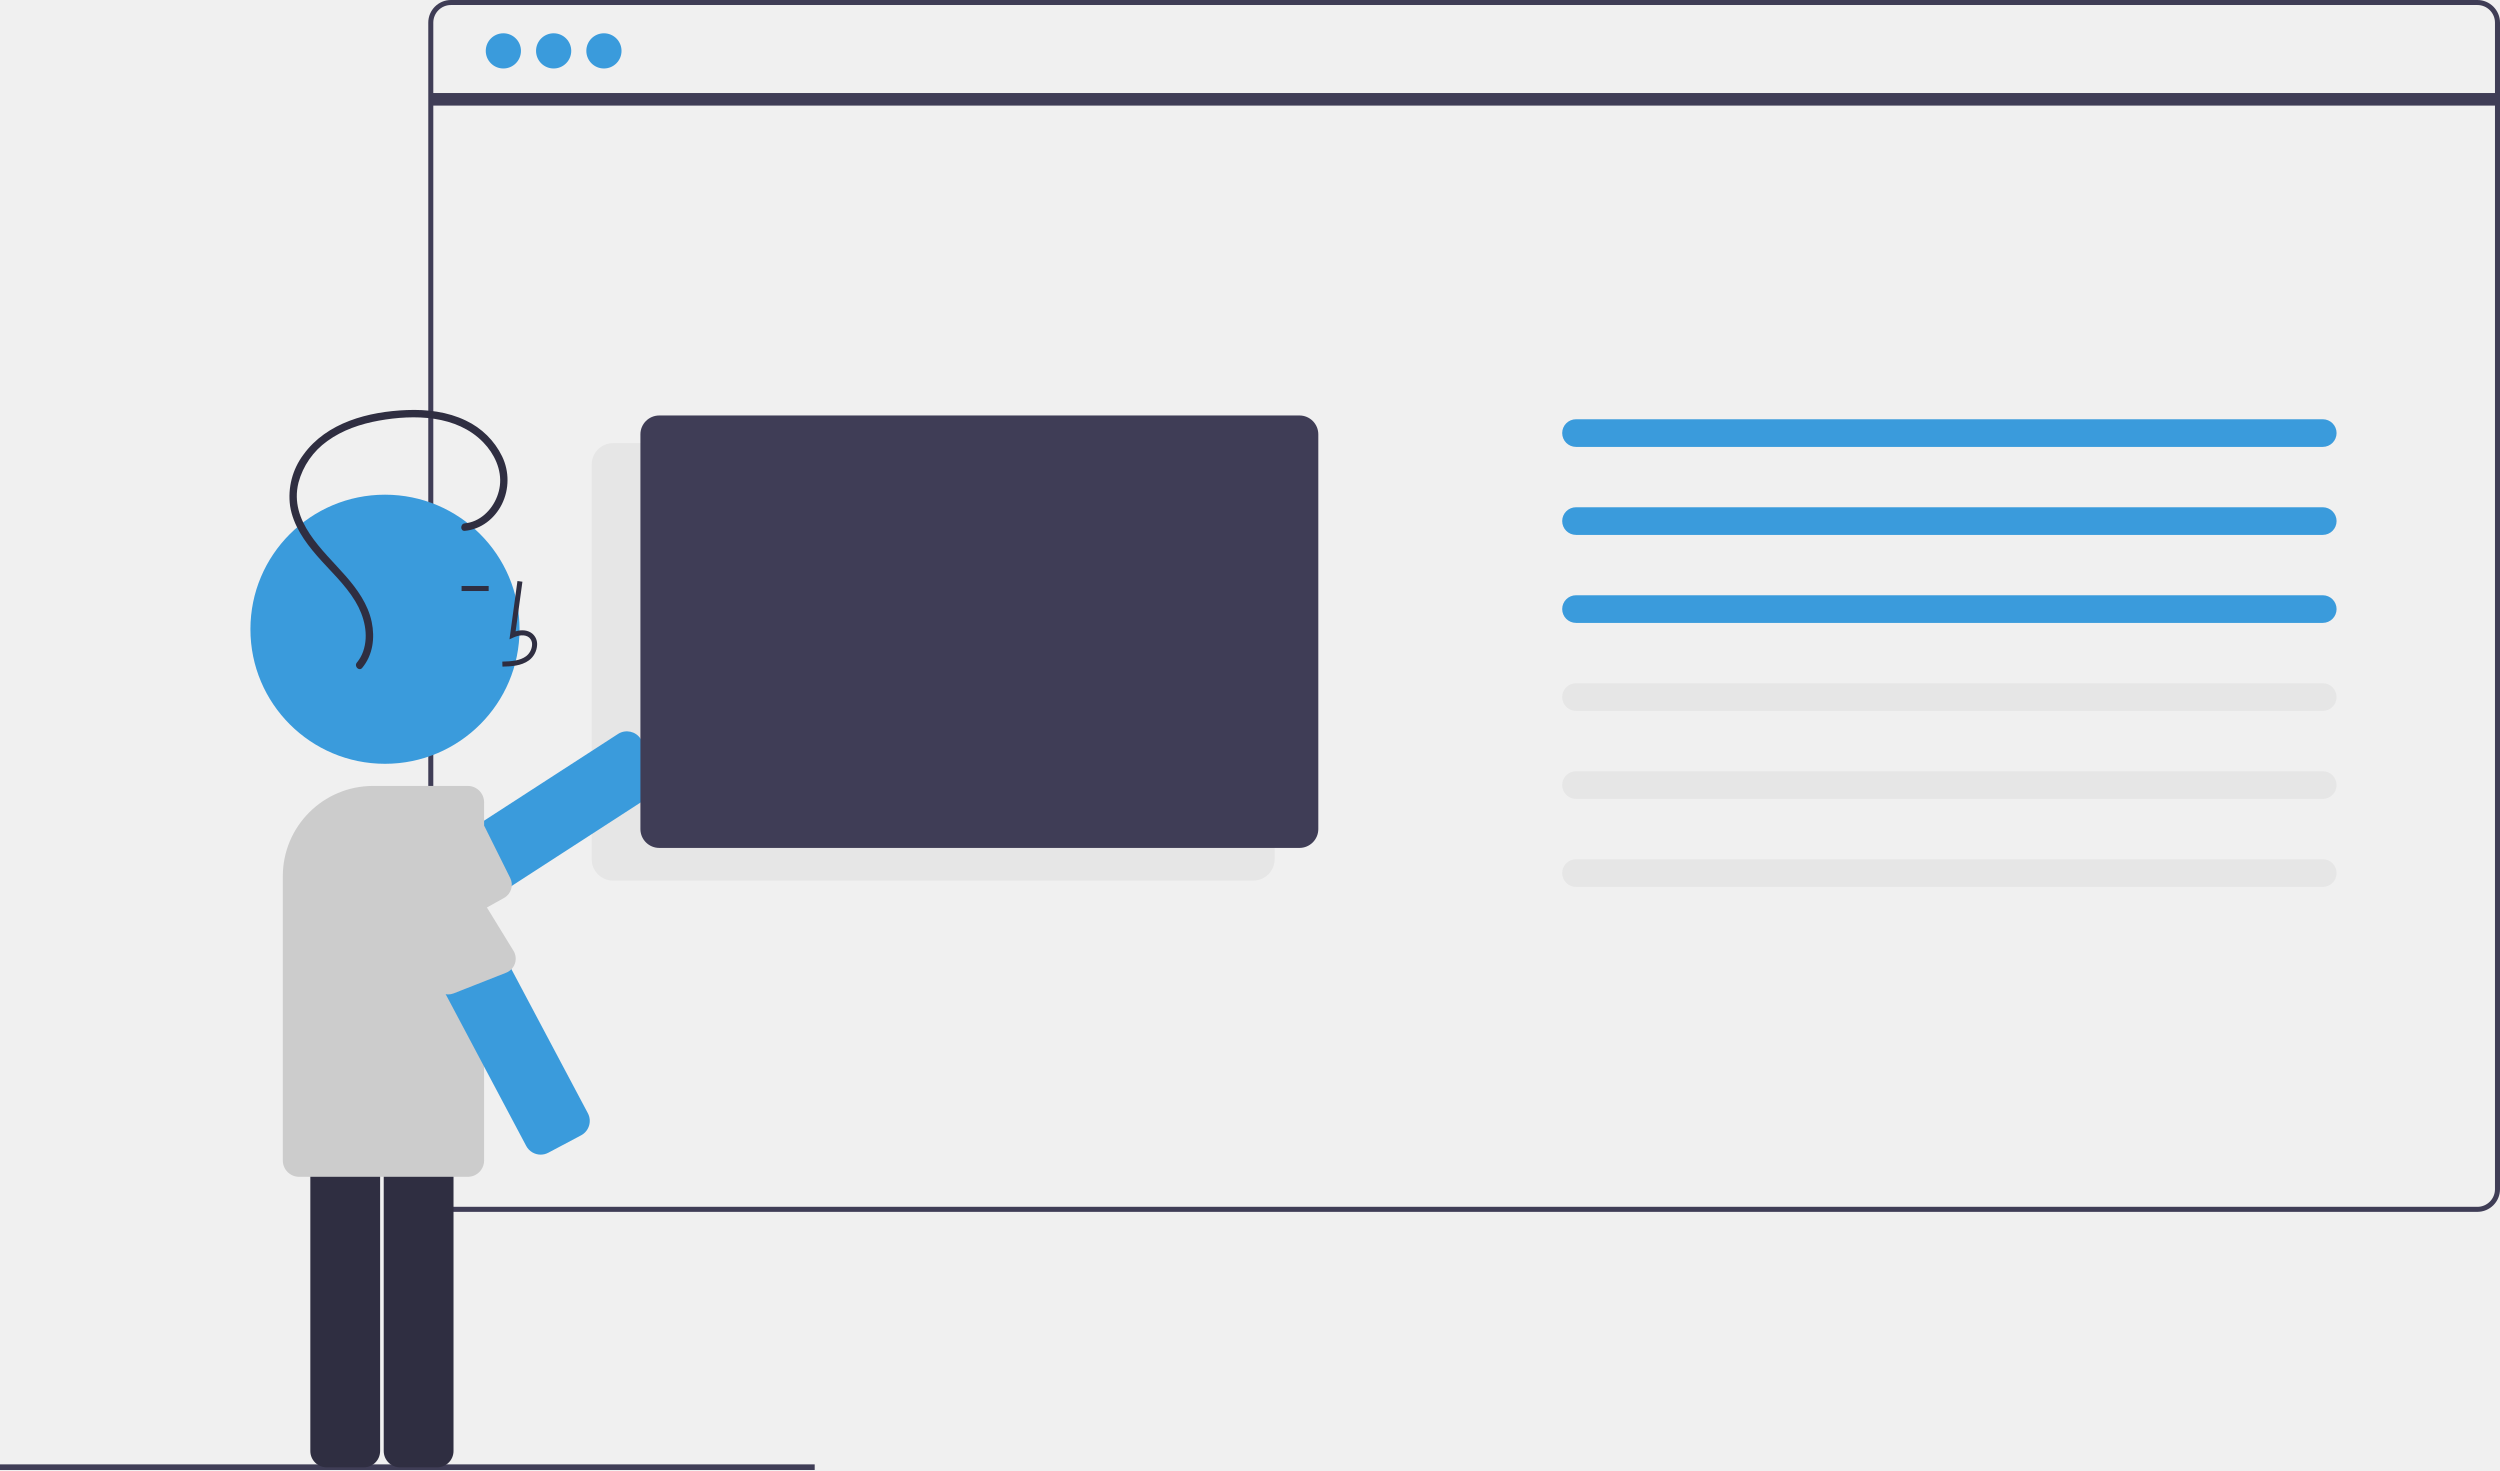
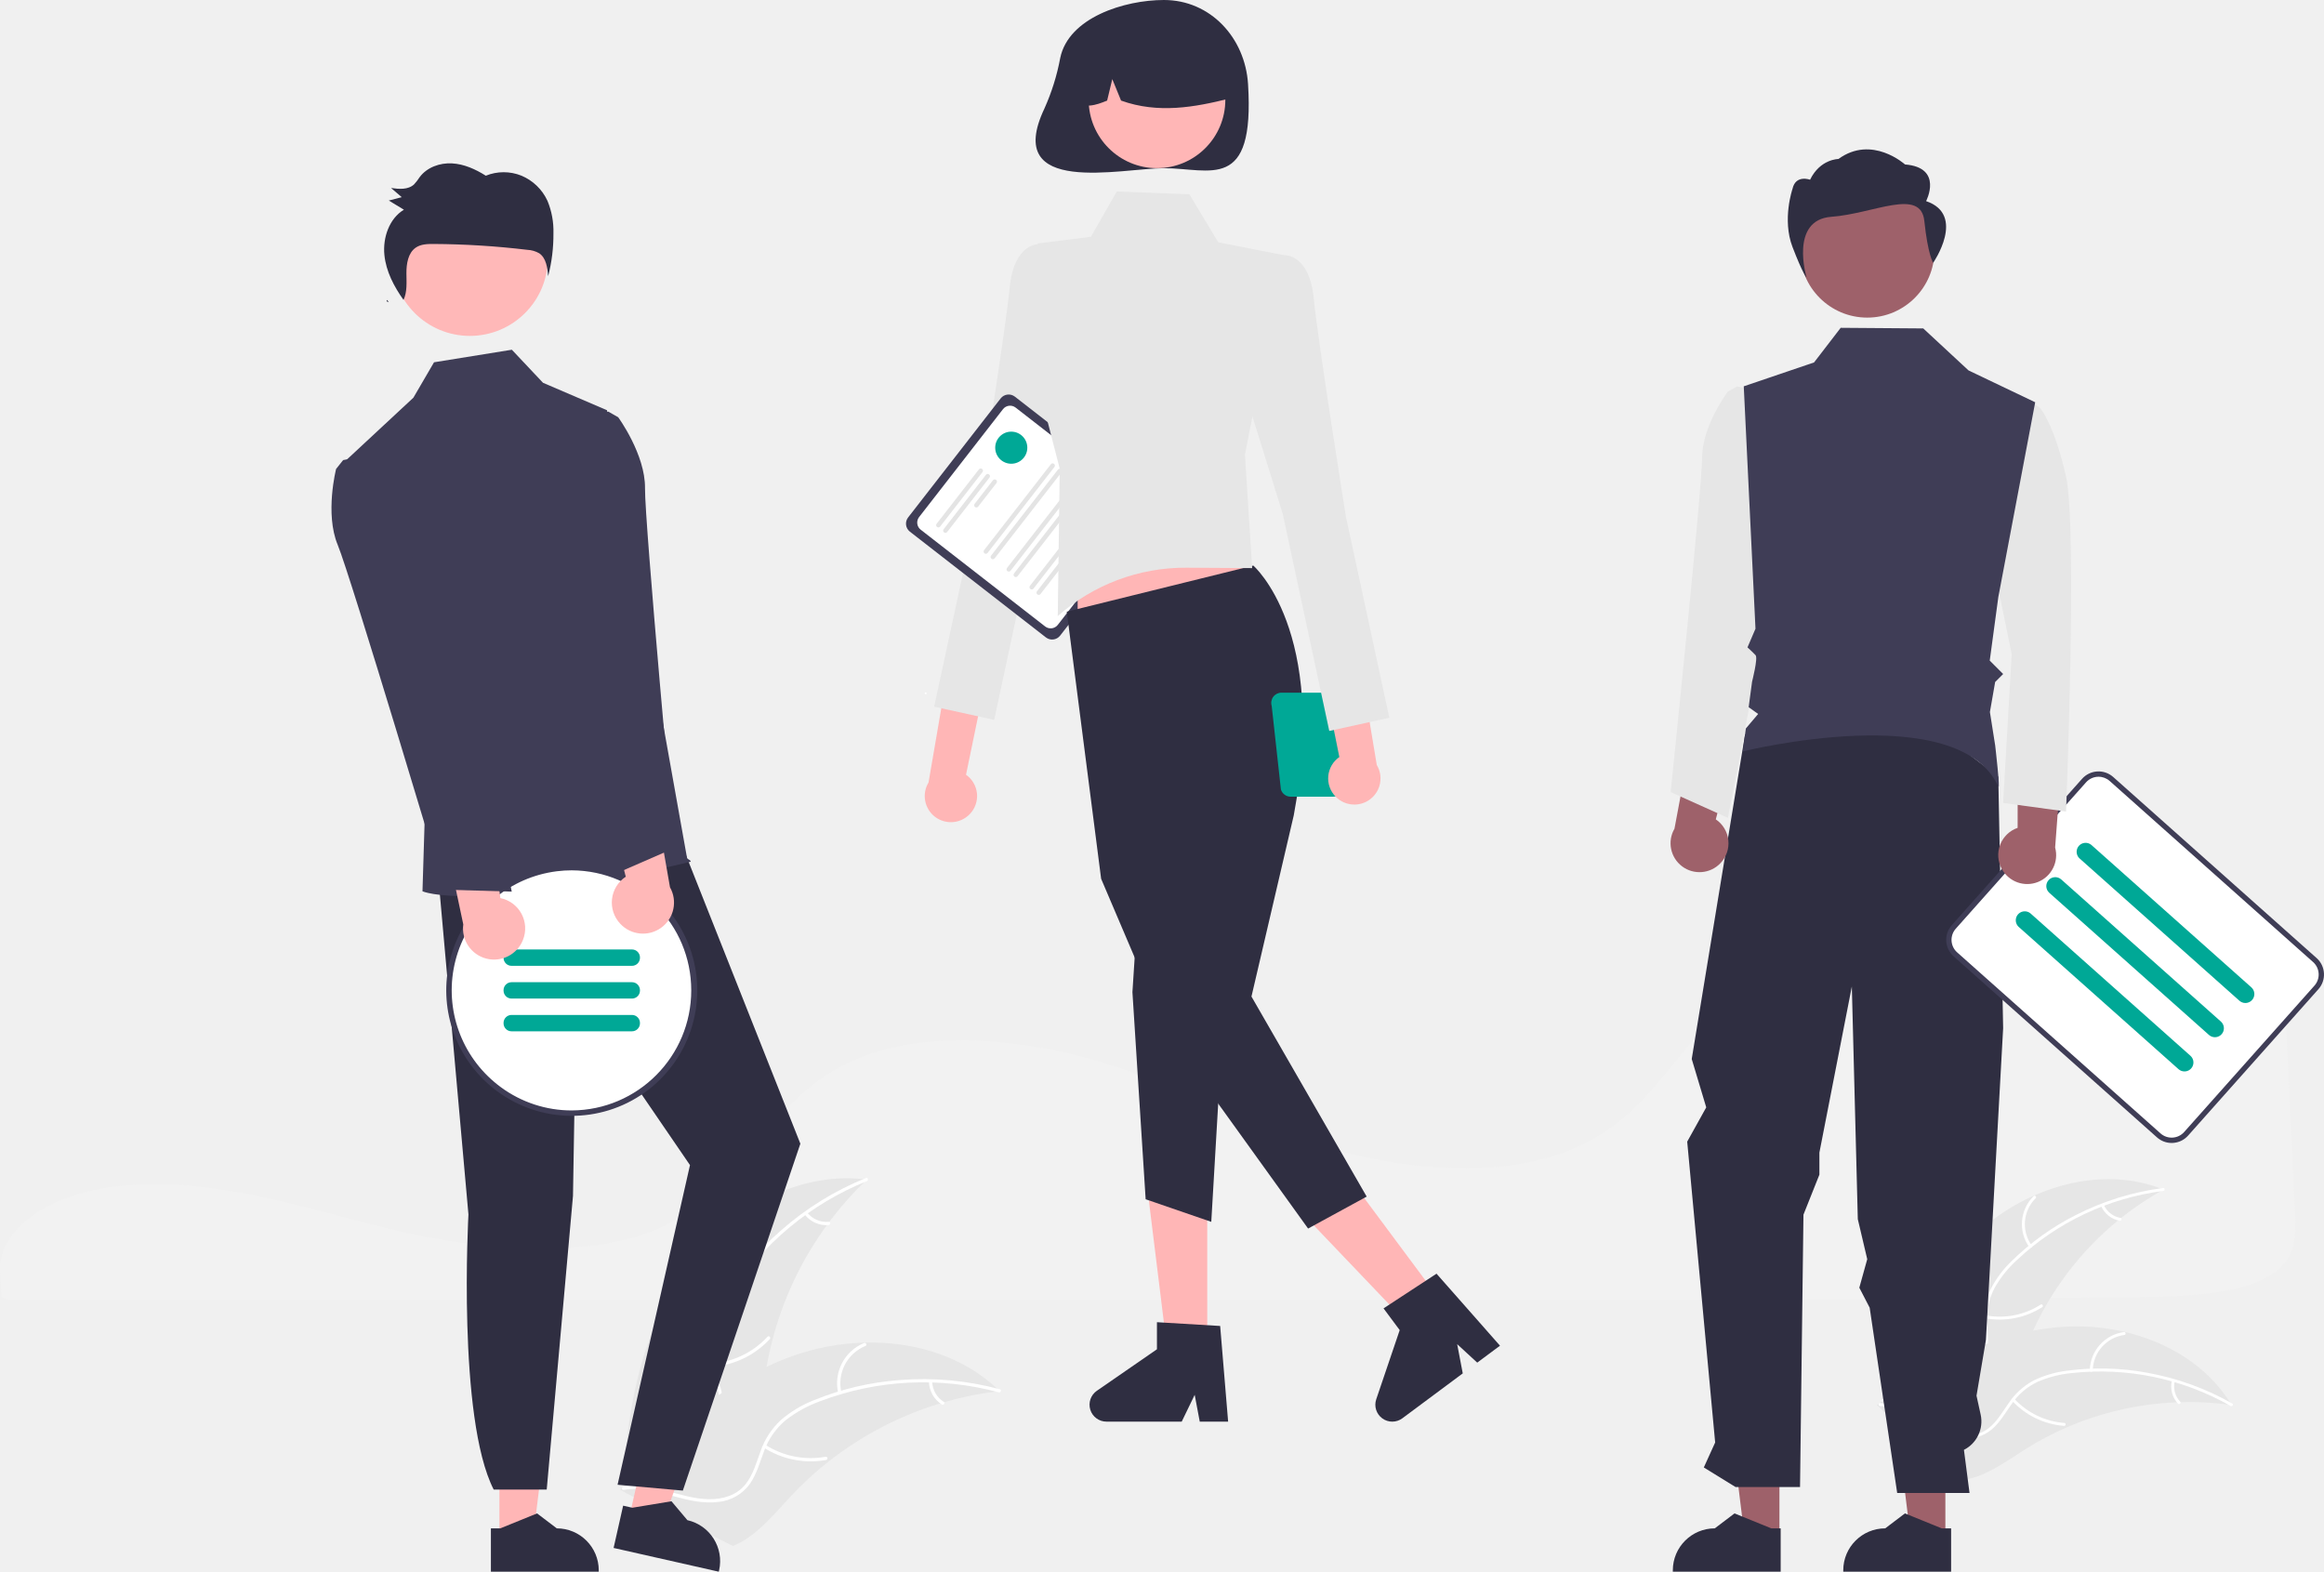
- <svg xmlns="http://www.w3.org/2000/svg" data-name="Layer 1" width="994.339" height="584.672" viewBox="0 0 994.339 584.672">
-   <rect y="582.431" width="324.033" height="2.241" fill="#3f3d56" />
-   <path d="M1088.17,639.664h-806a9.01,9.01,0,0,1-9-9v-464a9.01,9.01,0,0,1,9-9h806a9.01,9.01,0,0,1,9,9v464A9.01,9.01,0,0,1,1088.17,639.664Zm-806-480a7.008,7.008,0,0,0-7,7v464a7.008,7.008,0,0,0,7,7h806a7.008,7.008,0,0,0,7-7v-464a7.008,7.008,0,0,0-7-7Z" transform="translate(-102.8304 -157.6642)" fill="#3f3d56" />
-   <path d="M601.294,507.914H346.67a8.51,8.51,0,0,1-8.5-8.5v-157a8.51,8.51,0,0,1,8.5-8.5H601.294a8.51,8.51,0,0,1,8.5,8.5v157A8.51,8.51,0,0,1,601.294,507.914Z" transform="translate(-102.8304 -157.6642)" fill="#e6e6e6" />
-   <path d="M256.933,540.774a6.501,6.501,0,0,1-5.467-2.966l-8.02-12.391a6.509,6.509,0,0,1,1.925-8.989l103.27-66.843a6.508,6.508,0,0,1,8.988,1.926l8.02,12.391a6.499,6.499,0,0,1-1.925,8.988l-103.269,66.843A6.458,6.458,0,0,1,256.933,540.774Z" transform="translate(-102.8304 -157.6642)" fill="#3a9bdc" />
-   <path d="M260.151,538.905l43.169-24.105a6,6,0,0,0,2.446-7.912l-10.001-20.093a6,6,0,0,0-9.036-2.077l-41.126,31.721a6.011,6.011,0,0,0-1.78,8.295l8.022,12.393A6.011,6.011,0,0,0,260.151,538.905Z" transform="translate(-102.8304 -157.6642)" fill="#ccc" />
-   <circle cx="200.204" cy="20.24" r="7" fill="#3a9bdc" />
-   <circle cx="220.204" cy="20.24" r="7" fill="#3a9bdc" />
-   <circle cx="240.204" cy="20.24" r="7" fill="#3a9bdc" />
-   <rect x="171.339" y="37" width="822" height="5" fill="#3f3d56" />
-   <path d="M365.045,322.914a7.508,7.508,0,0,0-7.5,7.5v157a7.508,7.508,0,0,0,7.5,7.5H619.67a7.508,7.508,0,0,0,7.5-7.5v-157a7.508,7.508,0,0,0-7.5-7.5Z" transform="translate(-102.8304 -157.6642)" fill="#3f3d56" />
-   <path d="M729.67,324.414a5.5,5.5,0,0,0,0,11h297a5.5,5.5,0,0,0,0-11Z" transform="translate(-102.8304 -157.6642)" fill="#3a9bdc" />
-   <path d="M729.67,359.414a5.5,5.5,0,0,0,0,11h297a5.5,5.5,0,0,0,0-11Z" transform="translate(-102.8304 -157.6642)" fill="#3a9bdc" />
-   <path d="M729.67,394.414a5.5,5.5,0,0,0,0,11h297a5.5,5.5,0,0,0,0-11Z" transform="translate(-102.8304 -157.6642)" fill="#3a9bdc" />
-   <path d="M729.67,429.414a5.5,5.5,0,0,0,0,11h297a5.5,5.5,0,0,0,0-11Z" transform="translate(-102.8304 -157.6642)" fill="#e6e6e6" />
-   <path d="M729.67,464.414a5.5,5.5,0,0,0,0,11h297a5.5,5.5,0,0,0,0-11Z" transform="translate(-102.8304 -157.6642)" fill="#e6e6e6" />
-   <path d="M729.67,499.414a5.5,5.5,0,0,0,0,11h297a5.5,5.5,0,0,0,0-11Z" transform="translate(-102.8304 -157.6642)" fill="#e6e6e6" />
-   <circle cx="153.121" cy="250.274" r="53.519" fill="#3a9bdc" />
-   <path d="M247.519,741.284H232.759a6.508,6.508,0,0,1-6.5-6.5V611.77a6.508,6.508,0,0,1,6.5-6.5h14.76a6.508,6.508,0,0,1,6.5,6.5V734.784A6.508,6.508,0,0,1,247.519,741.284Z" transform="translate(-102.8304 -157.6642)" fill="#2f2e41" />
-   <path d="M276.711,741.284H261.951a6.508,6.508,0,0,1-6.5-6.5V611.77a6.508,6.508,0,0,1,6.5-6.5h14.76a6.508,6.508,0,0,1,6.5,6.5V734.784A6.508,6.508,0,0,1,276.711,741.284Z" transform="translate(-102.8304 -157.6642)" fill="#2f2e41" />
-   <path d="M288.875,625.732h-67.062a6.508,6.508,0,0,1-6.5-6.5V506.133A35.918,35.918,0,0,1,251.189,470.256h37.686a6.508,6.508,0,0,1,6.5,6.5V619.232A6.508,6.508,0,0,1,288.875,625.732Z" transform="translate(-102.8304 -157.6642)" fill="#ccc" />
-   <path d="M302.667,422.808l-.056-2c3.721-.104,7.001-.337,9.466-2.138a6.148,6.148,0,0,0,2.381-4.528,3.514,3.514,0,0,0-1.153-2.895c-1.636-1.383-4.269-.936-6.188-.055l-1.655.759,3.173-23.19,1.981.271L307.918,408.759c2.608-.767,5.023-.438,6.678.961a5.471,5.471,0,0,1,1.86,4.492,8.133,8.133,0,0,1-3.2,6.073C310.089,422.6,305.974,422.715,302.667,422.808Z" transform="translate(-102.8304 -157.6642)" fill="#2f2e41" />
-   <rect x="183.586" y="233.069" width="10.771" height="2" fill="#2f2e41" />
-   <path d="M317.875,616.907a6.521,6.521,0,0,1-5.75-3.457l-57.665-108.661a6.508,6.508,0,0,1,2.695-8.788l13.037-6.919a6.509,6.509,0,0,1,8.789,2.694l57.665,108.661a6.509,6.509,0,0,1-2.695,8.789l-13.038,6.919A6.47,6.47,0,0,1,317.875,616.907Z" transform="translate(-102.8304 -157.6642)" fill="#3a9bdc" />
-   <path d="M250.31,504.559l25.283,45.092a6,6,0,0,0,7.671,3.121l20.882-8.226a6,6,0,0,0,2.851-8.822L278.95,490.009a6.011,6.011,0,0,0-8.11-2.49l-18.04,8.92A6.011,6.011,0,0,0,250.31,504.559Z" transform="translate(-102.8304 -157.6642)" fill="#ccc" />
-   <path d="M287.72,368.808c6.455-.6,11.86-4.875,14.726-10.595a21.69,21.69,0,0,0,.08-19.058,30.509,30.509,0,0,0-14.389-14.207c-7.295-3.534-15.534-4.512-23.558-4.188-15.121.611-31.781,4.856-41.077,17.75a27.836,27.836,0,0,0-5.291,20.413c1.176,7.593,5.798,14.169,10.732,19.837,5.171,5.941,11.139,11.291,15.226,18.096,3.537,5.889,5.439,13.304,3.073,19.986a14.383,14.383,0,0,1-2.474,4.352c-1.223,1.476.888,3.61,2.121,2.121,4.256-5.136,5.116-11.915,3.776-18.305-1.475-7.035-5.732-12.983-10.386-18.296-9.056-10.339-22.543-21.628-18.737-37.073a29.763,29.763,0,0,1,11.5-16.573c6.053-4.389,13.24-6.803,20.543-8.115,13.975-2.509,30.899-2.247,41.458,8.642,4.388,4.526,7.407,10.849,6.598,17.267-.729,5.787-4.424,11.463-9.826,13.877a13.066,13.066,0,0,1-4.095,1.069c-1.906.177-1.925,3.179,0,3Z" transform="translate(-102.8304 -157.6642)" fill="#2f2e41" />
+ <svg xmlns="http://www.w3.org/2000/svg" data-name="Layer 1" width="872.699" height="590.182" viewBox="0 0 872.699 590.182">
+   <path d="M222.381,599.644c-4.144,0-8.297.171-12.352.516l-.59.05c-26.899,2.378-46.574,16.173-45.764,32.09l.156,2.878c.103,1.819.213,3.775.304,5.945.049,1.07,1.509,1.892,3.326,1.892H829.101c46.649-.283,93.129-.64,138.141-1.06a235.086,235.086,0,0,0,25.273-1.31c12.509-1.48,21.191-4.415,26.545-8.972h.002c6.658-5.65,6.868-12.766,6.465-20.805-.82-16.232-1.634-33.285-2.445-50.286-.717-14.983-1.431-29.927-2.144-44.233-.441-8.49-1.422-15.984-8.983-21.712-8.195-6.194-23.141-9.334-44.423-9.334-.257,0-.512,0-.773.001-66.697.237-132.783,23.171-164.446,57.067-3.646,3.903-7.043,8.082-10.329,12.124-4.855,5.971-9.874,12.144-15.864,17.664a74.56,74.56,0,0,1-10.48,8.169c-.257.178-.551.368-.862.549-.712.464-1.456.911-2.182,1.31a75.768,75.768,0,0,1-13.365,6.076l-.468.157c-.353.126-.735.252-1.117.367-2.68.86-5.465,1.604-8.254,2.206-12.069,2.66-25.793,3.298-40.789,1.894a197.111,197.111,0,0,1-40.557-8.265c-13.886-4.389-26.884-9.86-39.454-15.151-5.521-2.325-11.232-4.729-16.935-7.006-1.072-.429-2.127-.848-3.197-1.267-6.966-2.715-13.281-4.957-19.306-6.854a190.553,190.553,0,0,0-46.008-8.521c-16.588-.908-31.206.805-43.438,5.079a74.597,74.597,0,0,0-9.825,4.233c-14.488,7.523-23.419,18.627-32.056,29.365-10.744,13.356-21.853,27.169-43.79,34.329-25.313,8.27-62.262,4.834-88.403-1.141-8.219-1.879-16.427-4.04-24.366-6.131q-4.809-1.267-9.626-2.517c-6.309-1.629-11.473-2.877-16.251-3.931l-1.511-.336c-.84-.183-1.682-.365-2.538-.539-5.674-1.191-10.958-2.129-16.162-2.866l-1.231-.18c-2.468-.325-4.776-.596-7.04-.823l-.904-.09C231.569,599.854,226.979,599.644,222.381,599.644Z" transform="translate(-163.6507 -154.9092)" fill="#f2f2f2" />
+   <path d="M906.555,617.408c18.617-16.777,46.309-25.212,69.537-15.805a115.466,115.466,0,0,0-51.888,59.935c-3.698,9.838-6.786,21.166-15.882,26.433-5.659,3.278-12.7,3.438-19.046,1.856-6.346-1.582-12.162-4.754-17.899-7.894l-1.632-.037C877.073,657.93,887.938,634.184,906.555,617.408Z" transform="translate(-163.6507 -154.9092)" fill="#e6e6e6" />
+   <path d="M975.963,602.112a98.692,98.692,0,0,0-54.906,25.931,42.5,42.5,0,0,0-8.345,10.377,24.376,24.376,0,0,0-2.818,12.516c.101,4.058.673,8.198-.214,12.21a14.925,14.925,0,0,1-7.425,9.689c-4.546,2.613-9.759,3.437-14.886,4.065-5.692.698-11.615,1.332-16.542,4.525-.597.387-1.162-.562-.566-.948,8.572-5.555,19.42-3.534,28.637-7.241,4.301-1.73,8.107-4.766,9.454-9.357,1.178-4.015.591-8.284.454-12.392a26.011,26.011,0,0,1,2.299-12.34,39.291,39.291,0,0,1,7.916-10.659,95.749,95.749,0,0,1,24.333-17.42,100.442,100.442,0,0,1,32.6-10.059c.703-.091.709,1.015.01,1.105Z" transform="translate(-163.6507 -154.9092)" fill="#fff" />
+   <path d="M925.656,623.184a14.807,14.807,0,0,1,1.632-19.104c.506-.499,1.305.265.798.764a13.711,13.711,0,0,0-1.482,17.774c.415.577-.536,1.14-.948.566Z" transform="translate(-163.6507 -154.9092)" fill="#fff" />
+   <path d="M909.571,648.884a28.539,28.539,0,0,0,20.394-4.083c.598-.385,1.164.564.566.948a29.685,29.685,0,0,1-21.23,4.206c-.701-.126-.427-1.197.27-1.071Z" transform="translate(-163.6507 -154.9092)" fill="#fff" />
+   <path d="M953.656,607.341a8.381,8.381,0,0,0,6.269,4.894c.702.117.427,1.188-.27,1.071a9.392,9.392,0,0,1-6.947-5.399.571.571,0,0,1,.191-.757.555.555,0,0,1,.757.191Z" transform="translate(-163.6507 -154.9092)" fill="#fff" />
+   <path d="M1001.67,682.507c-.44-.061-.881-.122-1.328-.176a110.379,110.379,0,0,0-17.882-.908c-.462.007-.931.021-1.392.041a116.365,116.365,0,0,0-41.75,9.61,113.005,113.005,0,0,0-15.163,8.056c-6.688,4.234-13.602,9.358-21.078,11.085a19.386,19.386,0,0,1-2.362.421l-30.889-26.745c-.04-.096-.086-.185-.126-.282l-1.282-1.011c.239-.176.49-.353.729-.528.138-.102.283-.199.421-.301.094-.066.189-.133.27-.198.031-.022.063-.044.088-.059.081-.065.164-.117.239-.176q2.103-1.49,4.235-2.955c.006-.007.006-.007.019-.008a166.157,166.157,0,0,1,34.601-18.599c.367-.139.739-.285,1.12-.411a107.831,107.831,0,0,1,16.939-4.767,95.329,95.329,0,0,1,9.553-1.334,79.272,79.272,0,0,1,24.723,1.752c16.143,3.743,30.91,12.608,39.656,26.433C1001.236,681.798,1001.453,682.146,1001.67,682.507Z" transform="translate(-163.6507 -154.9092)" fill="#e6e6e6" />
+   <path d="M1001.262,682.839A98.692,98.692,0,0,0,941.81,670.486a42.5,42.5,0,0,0-12.911,3.261,24.376,24.376,0,0,0-9.785,8.297c-2.363,3.301-4.398,6.951-7.522,9.62a14.925,14.925,0,0,1-11.761,3.266c-5.203-.651-9.862-3.132-14.333-5.717-4.965-2.87-10.076-5.93-15.932-6.347-.71-.051-.59-1.149.119-1.098,10.189.726,17.633,8.871,27.225,11.46,4.476,1.208,9.343,1.075,13.182-1.779,3.358-2.496,5.459-6.258,7.823-9.621a26.011,26.011,0,0,1,9.265-8.469,39.291,39.291,0,0,1,12.738-3.745,95.749,95.749,0,0,1,29.917.742,100.443,100.443,0,0,1,32.085,11.596c.616.351-.045,1.237-.657.888Z" transform="translate(-163.6507 -154.9092)" fill="#fff" />
+   <path d="M948.408,669.376a14.807,14.807,0,0,1,12.805-14.271c.705-.093.883.997.177,1.091a13.711,13.711,0,0,0-11.884,13.299c-.016.711-1.114.588-1.098-.119Z" transform="translate(-163.6507 -154.9092)" fill="#fff" />
+   <path d="M920.092,680.212A28.539,28.539,0,0,0,938.834,689.23c.709.053.59,1.151-.119,1.098a29.685,29.685,0,0,1-19.483-9.424c-.484-.523.38-1.212.861-.692Z" transform="translate(-163.6507 -154.9092)" fill="#fff" />
+   <path d="M980.303,673.584a8.381,8.381,0,0,0,2.058,7.682c.49.516-.374,1.205-.861.692a9.392,9.392,0,0,1-2.296-8.493.571.571,0,0,1,.609-.49.555.555,0,0,1,.49.609Z" transform="translate(-163.6507 -154.9092)" fill="#fff" />
+   <path d="M419.194,634.093c15.245-23.122,42.515-39.848,69.975-36.249a127.604,127.604,0,0,0-38.822,78.537c-1.218,11.551-1.37,24.526-9.632,32.69-5.141,5.08-12.627,7.21-19.854,7.283-7.227.073-14.331-1.701-21.34-3.464l-1.756.415C398.935,685.634,403.949,657.215,419.194,634.093Z" transform="translate(-163.6507 -154.9092)" fill="#e6e6e6" />
+   <path d="M489.172,598.425a109.067,109.067,0,0,0-51.51,43.008,46.968,46.968,0,0,0-6.039,13.42,26.938,26.938,0,0,0,.468,14.17c1.237,4.313,3.001,8.581,3.168,13.119a16.494,16.494,0,0,1-5.245,12.428c-4.135,4.059-9.482,6.391-14.79,8.489-5.894,2.33-12.052,4.656-16.434,9.441-.531.58-1.4-.278-.869-.857,7.623-8.326,19.787-9.182,28.614-15.711,4.119-3.047,7.345-7.353,7.508-12.638.143-4.621-1.673-9.024-2.962-13.38a28.745,28.745,0,0,1-.974-13.838,43.421,43.421,0,0,1,5.501-13.602,105.814,105.814,0,0,1,21.179-25.401,111.001,111.001,0,0,1,32.068-19.827c.727-.293,1.04.888.318,1.179Z" transform="translate(-163.6507 -154.9092)" fill="#fff" />
+   <path d="M441.23,634.957a16.363,16.363,0,0,1-3.569-20.886c.403-.674,1.469-.08,1.066.595a15.152,15.152,0,0,0,3.359,19.422c.604.502-.256,1.368-.857.869Z" transform="translate(-163.6507 -154.9092)" fill="#fff" />
+   <path d="M431.176,666.919a31.539,31.539,0,0,0,20.676-10.041c.533-.578,1.402.28.869.857a32.806,32.806,0,0,1-21.536,10.405c-.785.06-.789-1.161-.009-1.221Z" transform="translate(-163.6507 -154.9092)" fill="#fff" />
+   <path d="M466.769,610.222a9.263,9.263,0,0,0,8.066,3.491c.784-.07.787,1.151.009,1.221a10.379,10.379,0,0,1-8.932-3.842.631.631,0,0,1-.006-.863.613.613,0,0,1,.863-.006Z" transform="translate(-163.6507 -154.9092)" fill="#fff" />
+   <path d="M539.033,677.258c-.488.058-.976.115-1.469.182a121.983,121.983,0,0,0-19.378,4.003c-.492.136-.99.281-1.477.43a128.597,128.597,0,0,0-41.98,21.893,124.883,124.883,0,0,0-13.976,12.834c-5.975,6.389-11.944,13.792-19.46,17.719a21.424,21.424,0,0,1-2.409,1.107L398.407,715.415c-.069-.092-.143-.174-.213-.266l-1.653-.725c.206-.254.426-.513.633-.768.119-.148.247-.291.366-.439.082-.097.165-.194.234-.287.027-.032.055-.065.078-.088.069-.092.142-.171.206-.254q1.835-2.178,3.708-4.338c.005-.009.005-.009.018-.014,9.539-10.948,20.075-21.196,31.833-29.519.354-.25.712-.51,1.084-.751a119.167,119.167,0,0,1,16.791-9.81,105.352,105.352,0,0,1,9.846-4.085,87.605,87.605,0,0,1,26.93-5.005c18.307-.487,36.566,4.885,49.767,17.238C538.371,676.62,538.7,676.932,539.033,677.258Z" transform="translate(-163.6507 -154.9092)" fill="#e6e6e6" />
+   <path d="M538.688,677.727a109.067,109.067,0,0,0-67.022,3.327,46.968,46.968,0,0,0-12.901,7.079,26.938,26.938,0,0,0-8.157,11.596c-1.609,4.188-2.77,8.658-5.369,12.382a16.494,16.494,0,0,1-11.671,6.765c-5.746.752-11.419-.606-16.92-2.127-6.108-1.688-12.426-3.539-18.806-2.356-.773.143-.95-1.064-.178-1.208,11.099-2.058,21.327,4.582,32.306,4.683,5.123.047,10.291-1.449,13.604-5.57,2.897-3.604,4.098-8.212,5.69-12.467A28.745,28.745,0,0,1,456.817,688.196a43.421,43.421,0,0,1,12.582-7.549,105.815,105.815,0,0,1,32.203-7.53,111.001,111.001,0,0,1,37.542,3.476c.757.204.296,1.335-.455,1.133Z" transform="translate(-163.6507 -154.9092)" fill="#fff" />
+   <path d="M478.414,678.031A16.364,16.364,0,0,1,488.14,659.206c.728-.296,1.221.821.493,1.117a15.152,15.152,0,0,0-9.011,17.53c.181.764-1.028.938-1.208.178Z" transform="translate(-163.6507 -154.9092)" fill="#fff" />
+   <path d="M451.144,697.498a31.539,31.539,0,0,0,22.554,4.431c.773-.141.951,1.067.178,1.208a32.806,32.806,0,0,1-23.46-4.659c-.663-.425.069-1.402.728-.98Z" transform="translate(-163.6507 -154.9092)" fill="#fff" />
+   <path d="M513.697,673.658a9.263,9.263,0,0,0,4.339,7.644c.668.416-.064,1.393-.728.98a10.379,10.379,0,0,1-4.818-8.445.631.631,0,0,1,.515-.693.613.613,0,0,1,.693.515Z" transform="translate(-163.6507 -154.9092)" fill="#fff" />
+   <path d="M527.689,460.738a9.76,9.76,0,0,0-1.282-14.911l15.932-77.107-17.189,5.423-12.818,74.595a9.813,9.813,0,0,0,15.357,12.001Z" transform="translate(-163.6507 -154.9092)" fill="#ffb6b6" />
+   <path d="M564.515,254.628l-10.648-8.037s-9.393-.665-11.056,16.274S530.732,344.815,530.732,344.815l-16.293,75.463,22.554,4.95,17.451-81.438,17.469-56.184Z" transform="translate(-163.6507 -154.9092)" fill="#e6e6e6" />
+   <path d="M556.404,394.262l-51.075-39.713a3.809,3.809,0,0,1-.668-5.338l34.751-44.693a3.809,3.809,0,0,1,5.338-.668l51.075,39.713a3.809,3.809,0,0,1,.668,5.338l-34.751,44.693A3.809,3.809,0,0,1,556.404,394.262Z" transform="translate(-163.6507 -154.9092)" fill="#3f3d56" />
+   <path d="M556.123,390.152l-46.742-36.345a3.382,3.382,0,0,1-.593-4.74L540.291,308.552a3.382,3.382,0,0,1,4.74-.593l46.742,36.345a3.382,3.382,0,0,1,.593,4.74l-31.503,40.516A3.382,3.382,0,0,1,556.123,390.152Z" transform="translate(-163.6507 -154.9092)" fill="#fff" />
+   <path d="M515.508,352.777a.845.845,0,0,1-.148-1.185l15.893-20.439a.844.844,0,1,1,1.333,1.037L516.693,352.629A.845.845,0,0,1,515.508,352.777Z" transform="translate(-163.6507 -154.9092)" fill="#e4e4e4" />
+   <path d="M518.142,354.825a.845.845,0,0,1-.148-1.185l15.893-20.439a.844.844,0,1,1,1.333,1.037L519.327,354.677A.845.845,0,0,1,518.142,354.825Z" transform="translate(-163.6507 -154.9092)" fill="#e4e4e4" />
+   <path d="M529.78,345.294a.845.845,0,0,1-.148-1.185l6.889-8.86a.844.844,0,1,1,1.333,1.037l-6.889,8.86A.845.845,0,0,1,529.78,345.294Z" transform="translate(-163.6507 -154.9092)" fill="#e4e4e4" />
+   <path d="M533.331,362.681a.845.845,0,0,1-.148-1.185l25.089-32.267a.844.844,0,1,1,1.333,1.037l-25.089,32.267A.845.845,0,0,1,533.331,362.681Z" transform="translate(-163.6507 -154.9092)" fill="#e4e4e4" />
+   <path d="M535.965,364.729a.845.845,0,0,1-.148-1.185l25.089-32.267a.844.844,0,1,1,1.333,1.037l-25.089,32.267A.845.845,0,0,1,535.965,364.729Z" transform="translate(-163.6507 -154.9092)" fill="#e4e4e4" />
+   <path d="M541.944,369.378a.845.845,0,0,1-.148-1.185l25.089-32.267a.844.844,0,1,1,1.333,1.037L543.129,369.229A.845.845,0,0,1,541.944,369.378Z" transform="translate(-163.6507 -154.9092)" fill="#e4e4e4" />
+   <path d="M544.578,371.426a.845.845,0,0,1-.148-1.185l25.089-32.267a.844.844,0,1,1,1.333,1.037l-25.089,32.267A.845.845,0,0,1,544.578,371.426Z" transform="translate(-163.6507 -154.9092)" fill="#e4e4e4" />
+   <path d="M550.558,376.075a.845.845,0,0,1-.148-1.185l25.089-32.267a.844.844,0,1,1,1.333,1.037l-25.089,32.267A.845.845,0,0,1,550.558,376.075Z" transform="translate(-163.6507 -154.9092)" fill="#e4e4e4" />
+   <path d="M553.192,378.123a.845.845,0,0,1-.148-1.185L578.133,344.671a.844.844,0,0,1,1.333,1.037l-25.089,32.267A.845.845,0,0,1,553.192,378.123Z" transform="translate(-163.6507 -154.9092)" fill="#e4e4e4" />
+   <circle cx="347.608" cy="260.34" r="0.347" fill="#fff" />
+   <path d="M561.778,176.706a83.478,83.478,0,0,1-5.956,19.01c-15.673,33.157,28.961,22.349,44.912,22.349,17.44,0,34.126,9.171,31.578-31.578-1.089-17.406-14.138-31.578-31.578-31.578C585.838,154.909,564.893,161.531,561.778,176.706Z" transform="translate(-163.6507 -154.9092)" fill="#2f2e41" />
+   <polygon points="453.34 508.085 438.481 508.085 431.41 450.772 453.34 450.772 453.34 508.085" fill="#ffb6b6" />
+   <path d="M624.833,688.739H614.177l-1.902-10.06-4.871,10.06H579.142a6.353,6.353,0,0,1-3.61-11.581l22.569-15.587V651.401l23.739,1.417Z" transform="translate(-163.6507 -154.9092)" fill="#2f2e41" />
+   <polygon points="541.617 489.333 529.693 498.2 489.82 456.429 507.418 443.342 541.617 489.333" fill="#ffb6b6" />
+   <path d="M726.923,660.222l-8.551,6.359-7.529-6.938,2.094,10.98-22.679,16.864a6.353,6.353,0,0,1-9.807-7.139l8.81-25.975-6.069-8.162,19.895-13.028Z" transform="translate(-163.6507 -154.9092)" fill="#2f2e41" />
+   <polygon points="404.675 244.313 475.21 233.327 461.183 191.129 404.675 191.129 404.675 244.313" fill="#ffb6b6" />
+   <path d="M634.29,367.291s28.193,24.357,15.185,93.793L633.595,529.12l43.266,75.116-22,12-53.318-74.105L577.145,484.901,564.24,384.599Z" transform="translate(-163.6507 -154.9092)" fill="#2f2e41" />
+   <polygon points="426.942 346.301 425.246 372.562 430.21 450.327 454.854 458.812 459.521 379.134 426.942 346.301" fill="#2f2e41" />
+   <path d="M583.016,226.805l27.265,1.064,10.866,18.038,24.792,4.84L631.139,325.619l2.722,42.617-24.686-.151a72.207,72.207,0,0,0-48.314,18.151l0,0,.738-55.32-10.618-41.296,2.386-43.301,19.944-2.493Z" transform="translate(-163.6507 -154.9092)" fill="#e6e6e6" />
+   <circle cx="434.471" cy="37.487" r="25.661" fill="#ffb6b6" />
+   <path d="M580.695,166.239a29.393,29.393,0,0,1,44.688,25.653c-13.075,3.283-26.812,5.795-40.756.785l-3.293-8.059-1.941,8.065c-4.246,1.736-8.504,3.204-12.761-.017A30.012,30.012,0,0,1,580.695,166.239Z" transform="translate(-163.6507 -154.9092)" fill="#2f2e41" />
+   <path d="M641.193,419.971l3.459,31.393a3.832,3.832,0,0,0,3.662,2.705h15.945a3.832,3.832,0,0,0,3.663-2.705l2.865-24.061a5.819,5.819,0,1,0,1.5-10.947,3.798,3.798,0,0,0-2.907-1.344H644.856A3.832,3.832,0,0,0,641.193,419.971Zm30.095,5.705,1.755-5.705a3.792,3.792,0,0,0,.058-2.028c.075-.004.146-.022.222-.022a4.155,4.155,0,1,1,0,8.31A4.102,4.102,0,0,1,671.288,425.675Z" transform="translate(-163.6507 -154.9092)" fill="#00a896" />
+   <path d="M665.237,454.09a9.76,9.76,0,0,1,1.357-14.904L651.055,361.999l17.161,5.51,12.439,74.659A9.813,9.813,0,0,1,665.237,454.09Z" transform="translate(-163.6507 -154.9092)" fill="#ffb6b6" />
+   <path d="M635.292,258.783l10.648-8.037s9.393-.665,11.056,16.274S669.075,348.97,669.075,348.97l16.293,75.463-22.554,4.95-17.451-81.438-17.469-56.184Z" transform="translate(-163.6507 -154.9092)" fill="#e6e6e6" />
+   <circle cx="379.745" cy="168.11" r="6.027" fill="#00a896" />
+   <polygon points="187.545 578.006 200.106 578.005 206.082 529.556 187.543 529.557 187.545 578.006" fill="#ffb6b6" />
+   <path d="M347.992,728.814l3.536-0,13.803-5.613,7.398,5.613h.001A15.765,15.765,0,0,1,388.494,744.577v.512l-40.502.002Z" transform="translate(-163.6507 -154.9092)" fill="#2f2e41" />
+   <polygon points="236.221 570.09 248.474 572.857 264.975 526.914 246.891 522.831 236.221 570.09" fill="#ffb6b6" />
+   <path d="M397.65,720.293l3.449.779,14.701-2.435,5.98,7.104.001 0a15.765,15.765,0,0,1,11.905,18.849l-.113.5-39.507-8.92Z" transform="translate(-163.6507 -154.9092)" fill="#2f2e41" />
+   <path d="M328.2,483.699,339.559,610.959s-4.256,76.401,9.477,103.286h19.917L378.814,603.982l1.238-74.009,42.699,62.439L395.555,712.442l24.513,2.191,44.133-130.261L415.715,462.088Z" transform="translate(-163.6507 -154.9092)" fill="#2f2e41" />
+   <circle cx="176.446" cy="96.839" r="29.293" fill="#ffb8b8" />
+   <path d="M391.591,308.956l-24.032-10.311L355.861,286.236l-29.225,4.713-7.754,13.295-25.101,23.34,29.409,132.973-.89,29.043s18.822,8.474,100.453-11.036c.979-.234-1.07-1.259-1.07-1.259Z" transform="translate(-163.6507 -154.9092)" fill="#3f3d56" />
+   <path d="M309.636,268.369q-.306-.418-.606-.843c-.081.17-.145.346-.237.512Z" transform="translate(-163.6507 -154.9092)" fill="#2f2e41" />
+   <path d="M369.235,230.321a18.691,18.691,0,0,0-9.78-9.448,17.845,17.845,0,0,0-13.379.012c-3.873-2.447-8.175-4.386-12.707-4.627s-9.323,1.441-12.115,5.142a19.776,19.776,0,0,1-2.117,2.75c-2.245,2.079-5.656,1.779-8.64,1.354q2.007,1.72,4.016,3.441-2.43.635-4.86,1.27,2.836,1.72,5.671,3.44c-5.488,3.294-7.982,10.484-7.323,17.013.623,6.182,3.608,11.835,7.176,16.86,1.423-3.004,1.117-6.597,1.093-9.98-.025-3.574.608-7.633,3.472-9.631,1.932-1.347,4.416-1.408,6.746-1.395a309.938,309.938,0,0,1,35.159,2.195,9.897,9.897,0,0,1,4.501,1.306c2.58,1.76,3.083,5.393,3.342,8.581a62.172,62.172,0,0,0,1.985-16.117A29.707,29.707,0,0,0,369.235,230.321Z" transform="translate(-163.6507 -154.9092)" fill="#2f2e41" />
+   <circle cx="214.704" cy="371.895" r="46.105" fill="#fff" />
+   <path d="M378.355,479.674a47.383,47.383,0,0,0-7.08.533c-1.199.174-2.366.4-3.524.676a47.106,47.106,0,0,0-19.968,81.76c.789.666,1.588,1.311,2.418,1.926a47.12,47.12,0,1,0,28.155-84.895Zm0,92.21a44.821,44.821,0,0,1-26.639-8.74c-.84-.615-1.649-1.25-2.438-1.926a45.054,45.054,0,0,1,20.102-78.594c1.147-.236,2.295-.42,3.463-.564a44.602,44.602,0,0,1,5.512-.338,45.081,45.081,0,0,1,0,90.161Z" transform="translate(-163.6507 -154.9092)" fill="#3f3d56" />
+   <rect x="352.741" y="511.436" width="51.228" height="6.147" rx="3" transform="translate(593.0596 874.1096) rotate(-180)" fill="#00a896" />
+   <rect x="352.741" y="523.73" width="51.228" height="6.147" rx="3" transform="translate(593.0596 898.699) rotate(-180)" fill="#00a896" />
+   <rect x="352.741" y="536.025" width="51.228" height="6.147" rx="3" transform="translate(593.0596 923.2884) rotate(180)" fill="#00a896" />
+   <polygon points="730.52 576.442 717.349 576.441 711.083 525.639 730.522 525.64 730.52 576.442" fill="#9e616a" />
+   <polygon points="668.209 576.442 655.039 576.441 648.773 525.639 668.212 525.64 668.209 576.442" fill="#9e616a" />
+   <path d="M832.324,745.091l-40.502-.002V744.577a15.765,15.765,0,0,1,15.764-15.764h.001l7.398-5.613,13.803,5.613,3.536 0Z" transform="translate(-163.6507 -154.9092)" fill="#2f2e41" />
+   <path d="M896.324,745.091l-40.502-.002V744.577a15.765,15.765,0,0,1,15.764-15.764h.001l7.398-5.613,13.803,5.613,3.536 0Z" transform="translate(-163.6507 -154.9092)" fill="#2f2e41" />
+   <path d="M818.941,430.688,798.924,552.572l5.447,18.163-7.148,12.864,10.497,112.97-4.261,9.381,11.906,7.342h24.226L840.877,611.02l5.984-15.016v-8.276l12.182-62.364,2.243,87.336,3.544,15.039L861.853,638.448l3.889,7.502,10.331,69.571H903.239l-2.101-16.185,0,0a11.962,11.962,0,0,0,6.281-13.237l-1.558-7.094,3.545-20.976,6.455-117.024-1.82-94.423L882.262,422.28Z" transform="translate(-163.6507 -154.9092)" fill="#2f2e41" />
+   <circle id="ab6171fa-7d69-4734-b81c-8dff60f9761b" data-name="Ellipse 219" cx="701.179" cy="94.026" r="25.239" fill="#9e616a" />
+   <path d="M809.686,479.055A10.803,10.803,0,0,0,807.956,462.58l9.814-37.115-18.909,6.36-6.421,34.27a10.862,10.862,0,0,0,17.245,12.96Z" transform="translate(-163.6507 -154.9092)" fill="#9e616a" />
+   <path id="bc44dde2-a388-4b93-9ca4-c442728432a9-147" data-name="Path 1101" d="M820.015,300.86l-4.059-.842-3.461,1.917s-9.669,12.892-9.669,24.709S791.008,452.339,791.008,452.339l21.486,9.669,17.189-89.168Z" transform="translate(-163.6507 -154.9092)" fill="#e6e6e6" />
+   <path id="bf427902-b9bf-4946-b5d7-5c1c7e04535e-148" data-name="Path 1104" d="M886.932,230.431s6.601-12.619-7.922-13.767c0,0-12.381-11.231-25-2.053,0,0-6.883,0-10.647,7.789,0,0-5.414-2.053-6.603,3.442,0,0-3.961,11.472,0,21.797s5.277,11.472,5.277,11.472-6.509-21.647,9.335-22.794,33.574-11.049,34.895,1.571,3.307,15.729,3.307,15.729S902.115,235.593,886.932,230.431Z" transform="translate(-163.6507 -154.9092)" fill="#2f2e41" />
+   <path d="M979.128,583.598a7.723,7.723,0,0,1-5.163-1.97L897.584,513.638a7.789,7.789,0,0,1-.638-10.984L945.876,447.685a7.789,7.789,0,0,1,10.985-.639l76.381,67.992a7.78,7.78,0,0,1,.638,10.983l-48.931,54.968a7.726,7.726,0,0,1-5.36,2.595C979.435,583.595,979.281,583.598,979.128,583.598Z" transform="translate(-163.6507 -154.9092)" fill="#fff" />
+   <path d="M979.127,584.098a8.219,8.219,0,0,1-5.495-2.096l-76.381-67.991a8.291,8.291,0,0,1-.679-11.691l48.93-54.968a8.292,8.292,0,0,1,11.691-.68l76.381,67.992a8.282,8.282,0,0,1,.679,11.69L985.323,581.323a8.229,8.229,0,0,1-5.705,2.762C979.454,584.094,979.291,584.098,979.127,584.098Zm-27.436-137.518a6.264,6.264,0,0,0-4.694,2.102l-48.93,54.968a6.287,6.287,0,0,0,.515,8.867l76.381,67.991a6.279,6.279,0,0,0,8.867-.516l48.931-54.968a6.28,6.28,0,0,0-.515-8.866l-76.381-67.992A6.255,6.255,0,0,0,951.691,446.58Z" transform="translate(-163.6507 -154.9092)" fill="#3f3d56" />
+   <path d="M1006.825,531.541a3.353,3.353,0,0,1-2.237-.851l-59.956-53.371a3.367,3.367,0,1,1,4.477-5.029l59.957,53.371a3.366,3.366,0,0,1-2.241,5.88Z" transform="translate(-163.6507 -154.9092)" fill="#00a896" />
+   <path d="M995.389,544.388a3.353,3.353,0,0,1-2.237-.851l-59.956-53.371a3.366,3.366,0,1,1,4.477-5.028l59.957,53.371a3.365,3.365,0,0,1-2.241,5.879Z" transform="translate(-163.6507 -154.9092)" fill="#00a896" />
+   <path d="M983.953,557.236a3.35,3.35,0,0,1-2.237-.852L921.759,503.014a3.367,3.367,0,1,1,4.478-5.029l59.956,53.371a3.365,3.365,0,0,1-2.24,5.88Z" transform="translate(-163.6507 -154.9092)" fill="#00a896" />
+   <path d="M915.388,481.246a10.803,10.803,0,0,1,5.91-15.475l.065-38.39,16.636,11.011L935.387,473.159a10.862,10.862,0,0,1-19.999,8.086Z" transform="translate(-163.6507 -154.9092)" fill="#9e616a" />
+   <path id="f348f81f-b961-4ae4-bc6b-758f6acfb12a-149" data-name="Path 1100" d="M916.926,311.381,924.358,304.217l5.46,3.941s5.372,6.446,9.669,25.784,0,125.695,0,125.695l-23.635-3.223,3.223-55.864-9.669-47.27Z" transform="translate(-163.6507 -154.9092)" fill="#e6e6e6" />
+   <path d="M927.9,305.964l-25.039-11.961-17-15.768-31-.232-10,13-26.4,8.968,4.4,91.032-3,7s2.09,1.888,3.045,2.944-1.32,9.897-1.32,9.897l-1.282,9.618,3.557,2.541-4.624,5.462-1.148,8.61s80.715-20.062,95.966,13.172c.806,1.756-1.178-15.405-1.178-15.405l-1.984-12.563,1.968-11.276,3-3-5.032-5.032,3.226-23.874Z" transform="translate(-163.6507 -154.9092)" fill="#3f3d56" />
+   <path d="M360.06,507.775a11.6,11.6,0,0,0-8.504-15.622l-5.562-40.844-16.127,14.098,7.754,36.625a11.662,11.662,0,0,0,22.439,5.744Z" transform="translate(-163.6507 -154.9092)" fill="#ffb8b8" />
+   <path id="e1bf2fad-858c-4bea-9733-320cc40b59f5-150" data-name="Path 1101" d="M296.875,326.838l-4.371.837-2.642,3.327s-4.275,16.766.595,28.484,40.076,129.497,40.076,129.497l25.288.733L336.121,394.222Z" transform="translate(-163.6507 -154.9092)" fill="#3f3d56" />
+   <path d="M396.567,501.784a11.599,11.599,0,0,1,2.066-17.666l-10.068-39.972,20.221,7.068,6.46,36.875a11.662,11.662,0,0,1-18.679,13.696Z" transform="translate(-163.6507 -154.9092)" fill="#ffb8b8" />
+   <path id="ff35f29e-9865-4218-824f-c5cf71e1b056-151" data-name="Path 1101" d="M387.733,310.335l4.368-.853,3.692,2.102s10.218,13.964,10.068,26.651,11.097,135.101,11.097,135.101l-23.191,10.109-17.327-95.953Z" transform="translate(-163.6507 -154.9092)" fill="#3f3d56" />
</svg>
